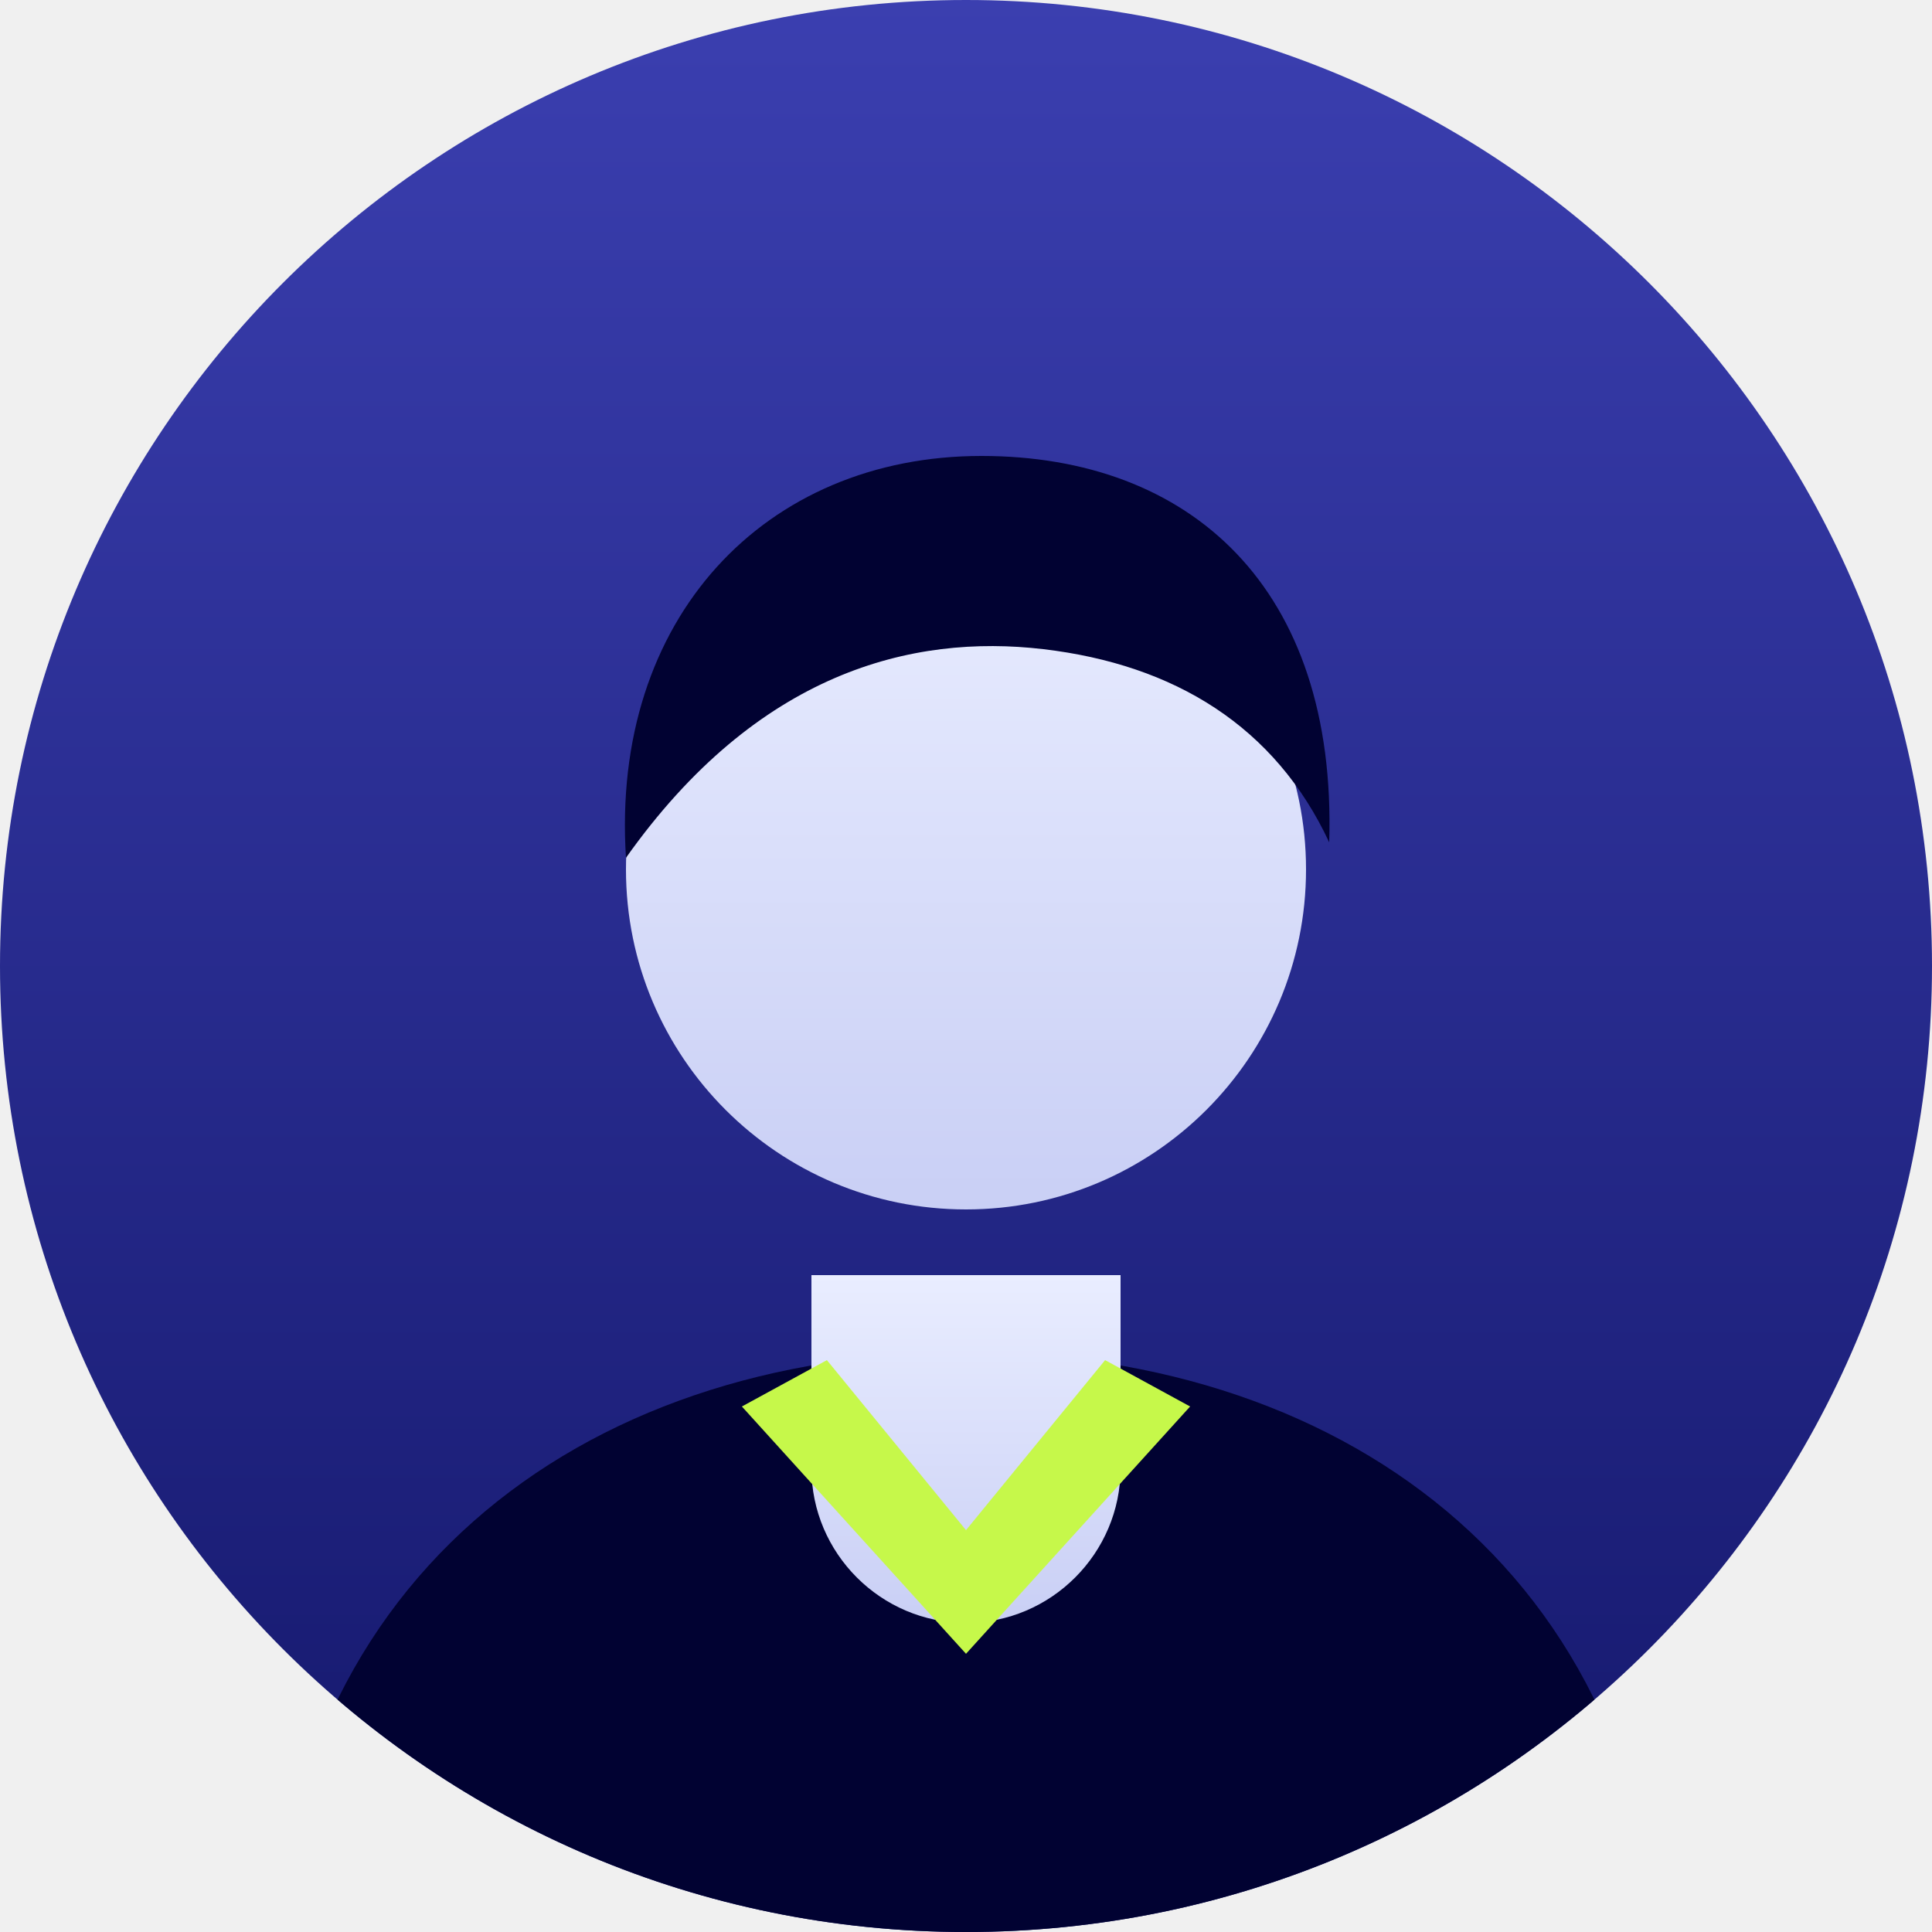
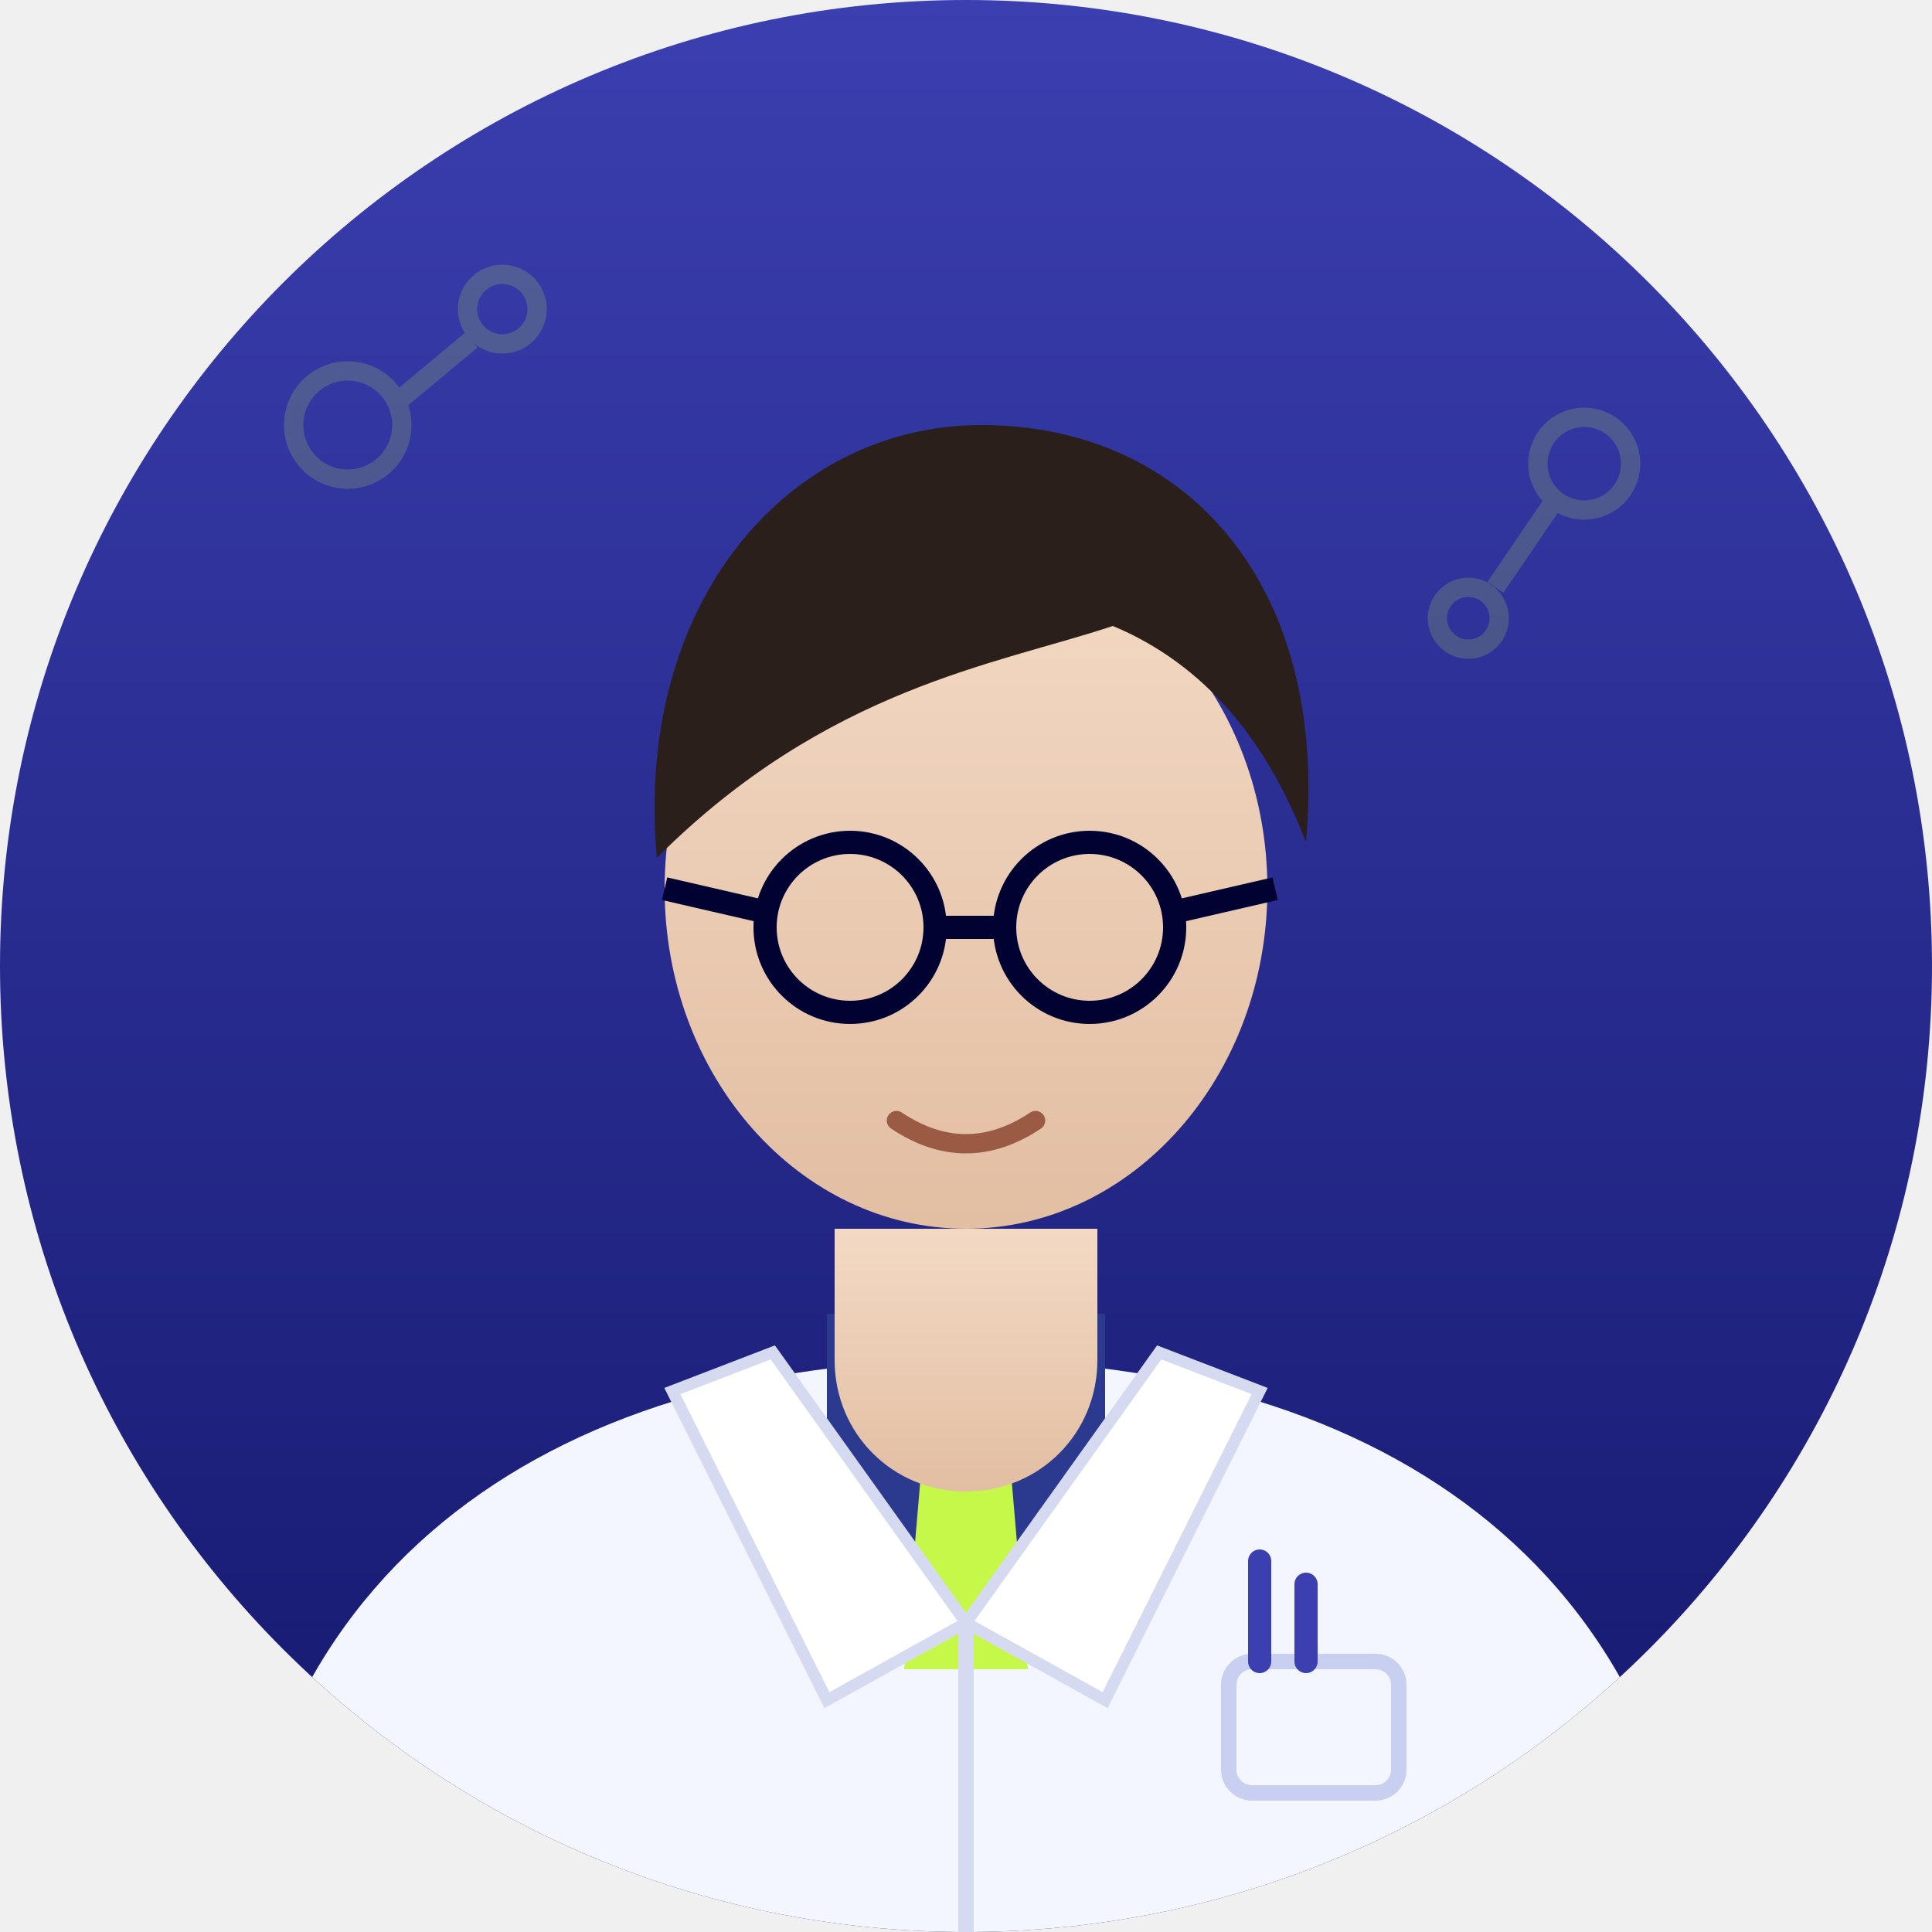
- <svg xmlns="http://www.w3.org/2000/svg" viewBox="0 0 500 500" role="img" aria-label="Instructor">
+ <svg xmlns="http://www.w3.org/2000/svg" viewBox="0 0 500 500" role="img" aria-label="Scientist">
  <defs>
    <linearGradient id="b" x1="0" y1="0" x2="0" y2="1">
      <stop offset="0" stop-color="#3b3fb0" />
      <stop offset="1" stop-color="#14176b" />
    </linearGradient>
    <linearGradient id="s" x1="0" y1="0" x2="0" y2="1">
-       <stop offset="0" stop-color="#e9edff" />
-       <stop offset="1" stop-color="#c9cff5" />
+       <stop offset="0" stop-color="#f3d9c4" />
+       <stop offset="1" stop-color="#e2bea2" />
    </linearGradient>
    <clipPath id="c">
      <circle cx="250" cy="250" r="250" />
    </clipPath>
  </defs>
  <g clip-path="url(#c)">
    <rect width="500" height="500" fill="url(#b)" />
-     <path d="M70 520c0-110 80-170 180-170s180 60 180 170z" fill="#010232" />
-     <path d="M210 330h80v50c0 22-18 40-40 40s-40-18-40-40z" fill="url(#s)" />
-     <path d="M214 352l36 44 36-44 22 12-58 64-58-64z" fill="#c6f84a" />
-     <circle cx="250" cy="225" r="88" fill="url(#s)" />
-     <path d="M162 222c-4-62 36-104 92-104 54 0 92 34 90 100-14-30-40-46-74-50-34-4-74 6-108 54z" fill="#010232" />
+     <g opacity=".18" fill="none" stroke="#c6f84a" stroke-width="5">
+       <circle cx="90" cy="110" r="14" />
+       <circle cx="130" cy="80" r="9" />
+       <path d="M104 103l18-15" />
+       <circle cx="410" cy="120" r="12" />
+       <circle cx="380" cy="160" r="8" />
+       <path d="M402 130l-15 22" />
+     </g>
+     <path d="M60 520c0-112 82-168 190-168s190 56 190 168z" fill="#f4f6ff" />
+     <path d="M214 340h72v36l-36 50-36-50z" fill="#2b3a8f" />
+     <path d="M240 362h20l6 70h-32z" fill="#c6f84a" />
+     <path d="M200 350l50 70-36 20-40-80zM300 350l-50 70 36 20 40-80z" fill="#ffffff" stroke="#d5daf0" stroke-width="3" />
+     <path d="M250 420v100" stroke="#d5daf0" stroke-width="4" />
+     <rect x="318" y="430" width="44" height="34" rx="6" fill="none" stroke="#c9cff0" stroke-width="4" />
+     <path d="M326 430v-26M338 430v-20" stroke="#3b3fb0" stroke-width="6" stroke-linecap="round" />
+     <path d="M216 318h68v34c0 19-15 34-34 34s-34-15-34-34z" fill="url(#s)" />
+     <ellipse cx="250" cy="230" rx="78" ry="88" fill="url(#s)" />
+     <path d="M170 222c-6-66 34-112 84-112 52 0 90 40 84 108-10-26-26-46-50-56-30 10-74 16-118 60z" fill="#2a1f1a" />
+     <g fill="none" stroke="#010232" stroke-width="6">
+       <circle cx="220" cy="240" r="22" />
+       <circle cx="282" cy="240" r="22" />
+       <path d="M242 240h18M198 236l-26-6M304 236l26-6" />
+     </g>
+     <path d="M232 290q18 12 36 0" fill="none" stroke="#9a5a44" stroke-width="5" stroke-linecap="round" />
  </g>
</svg>
